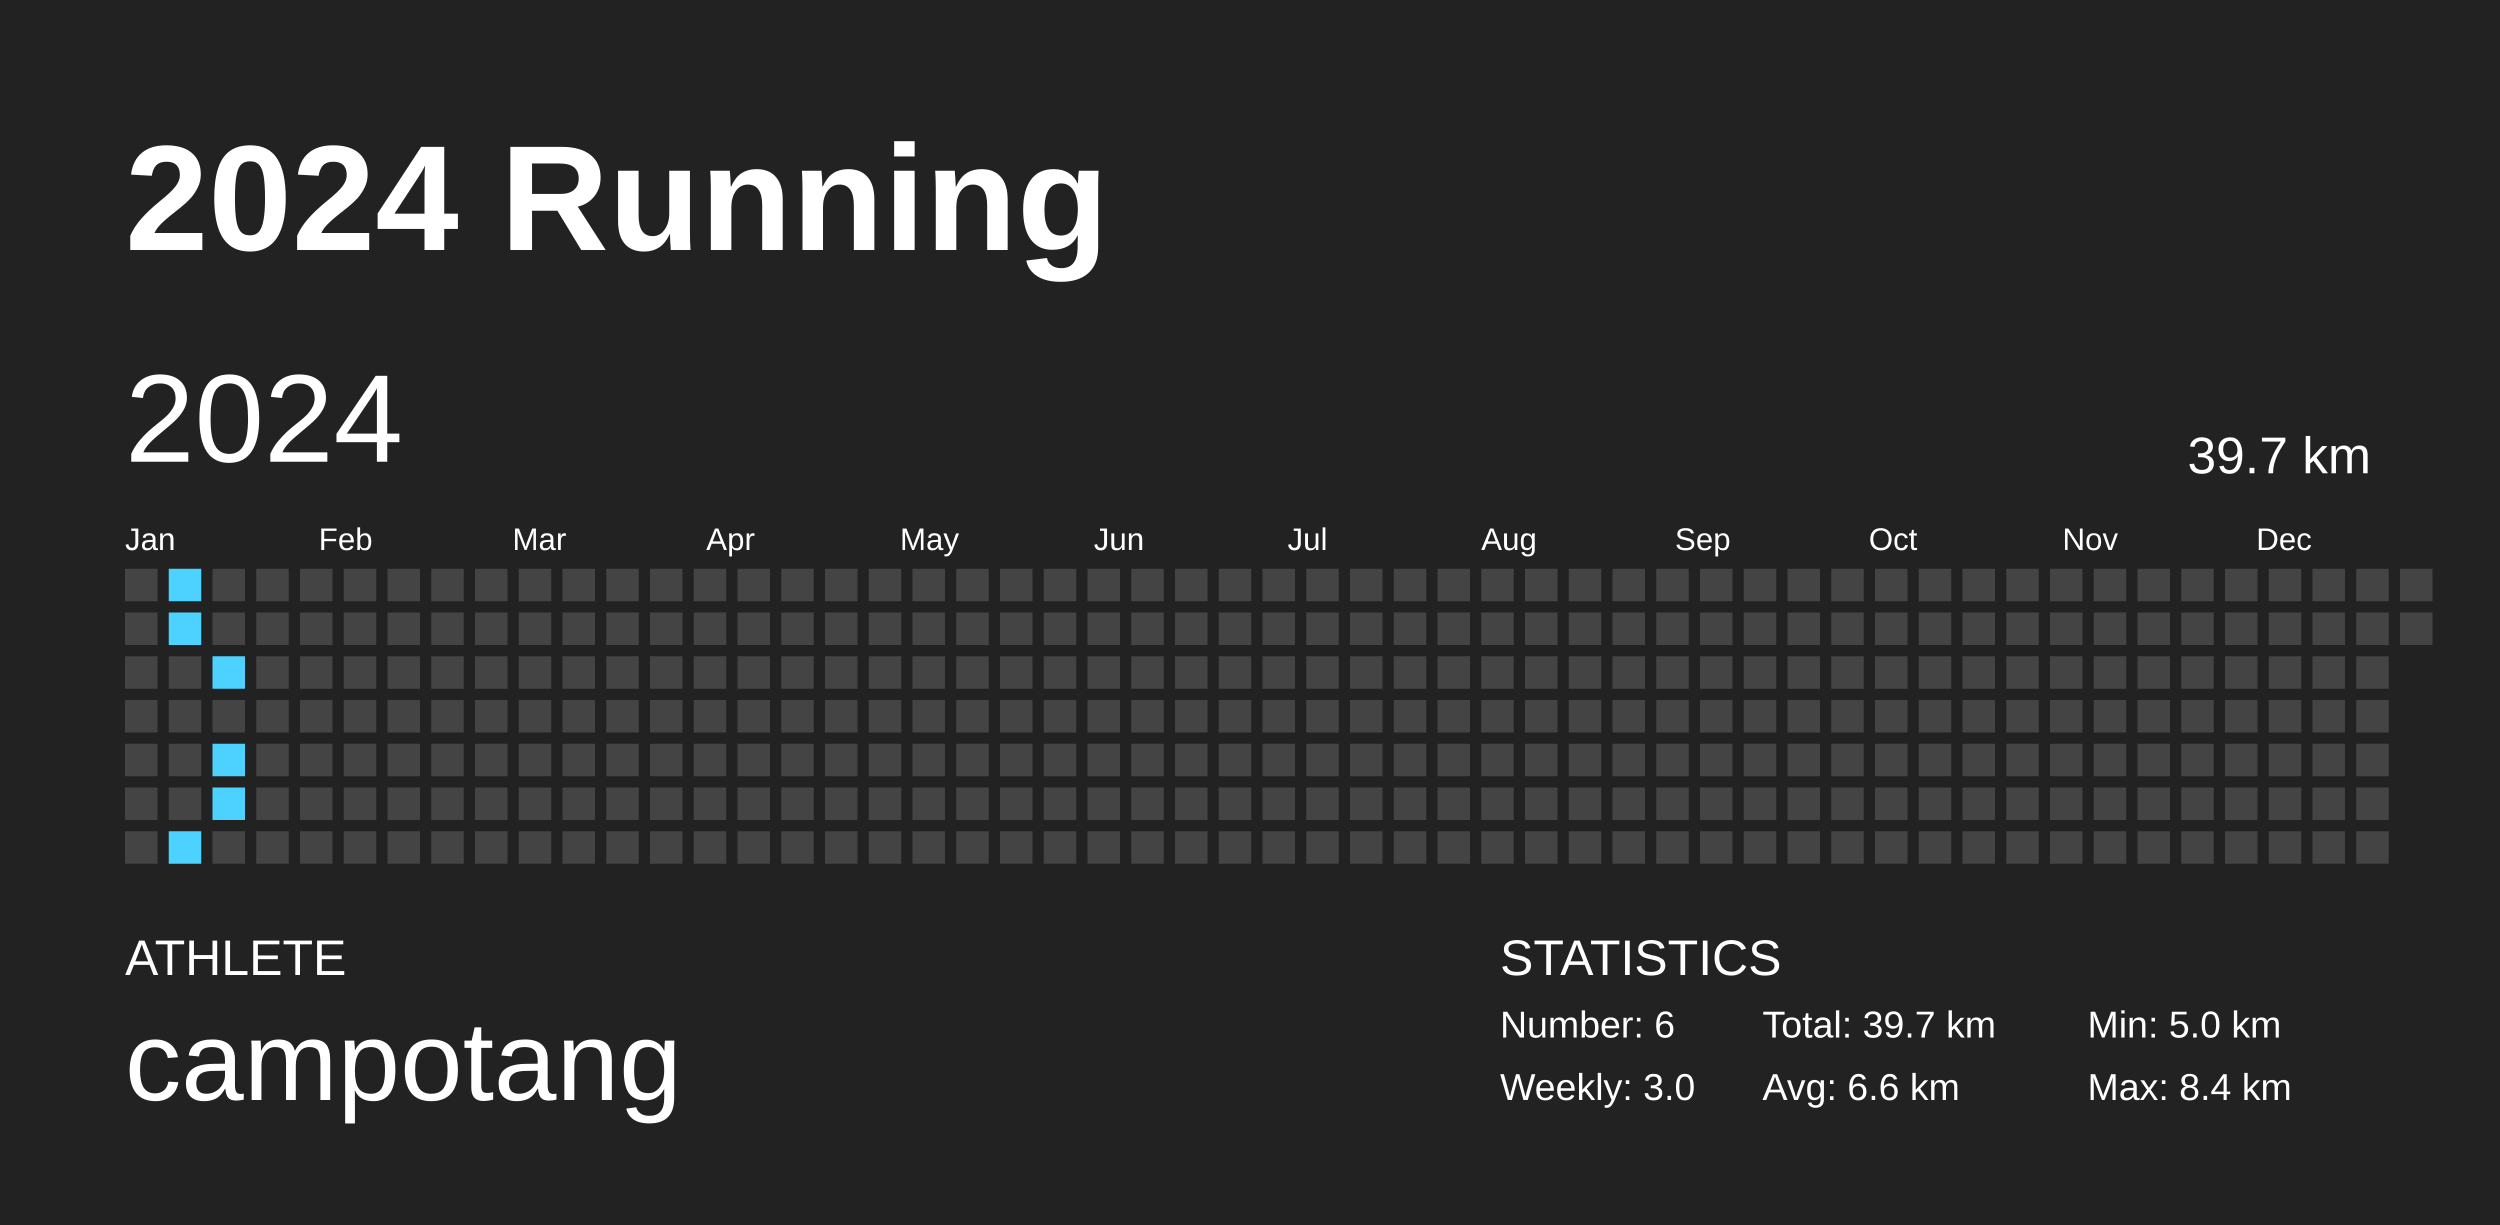
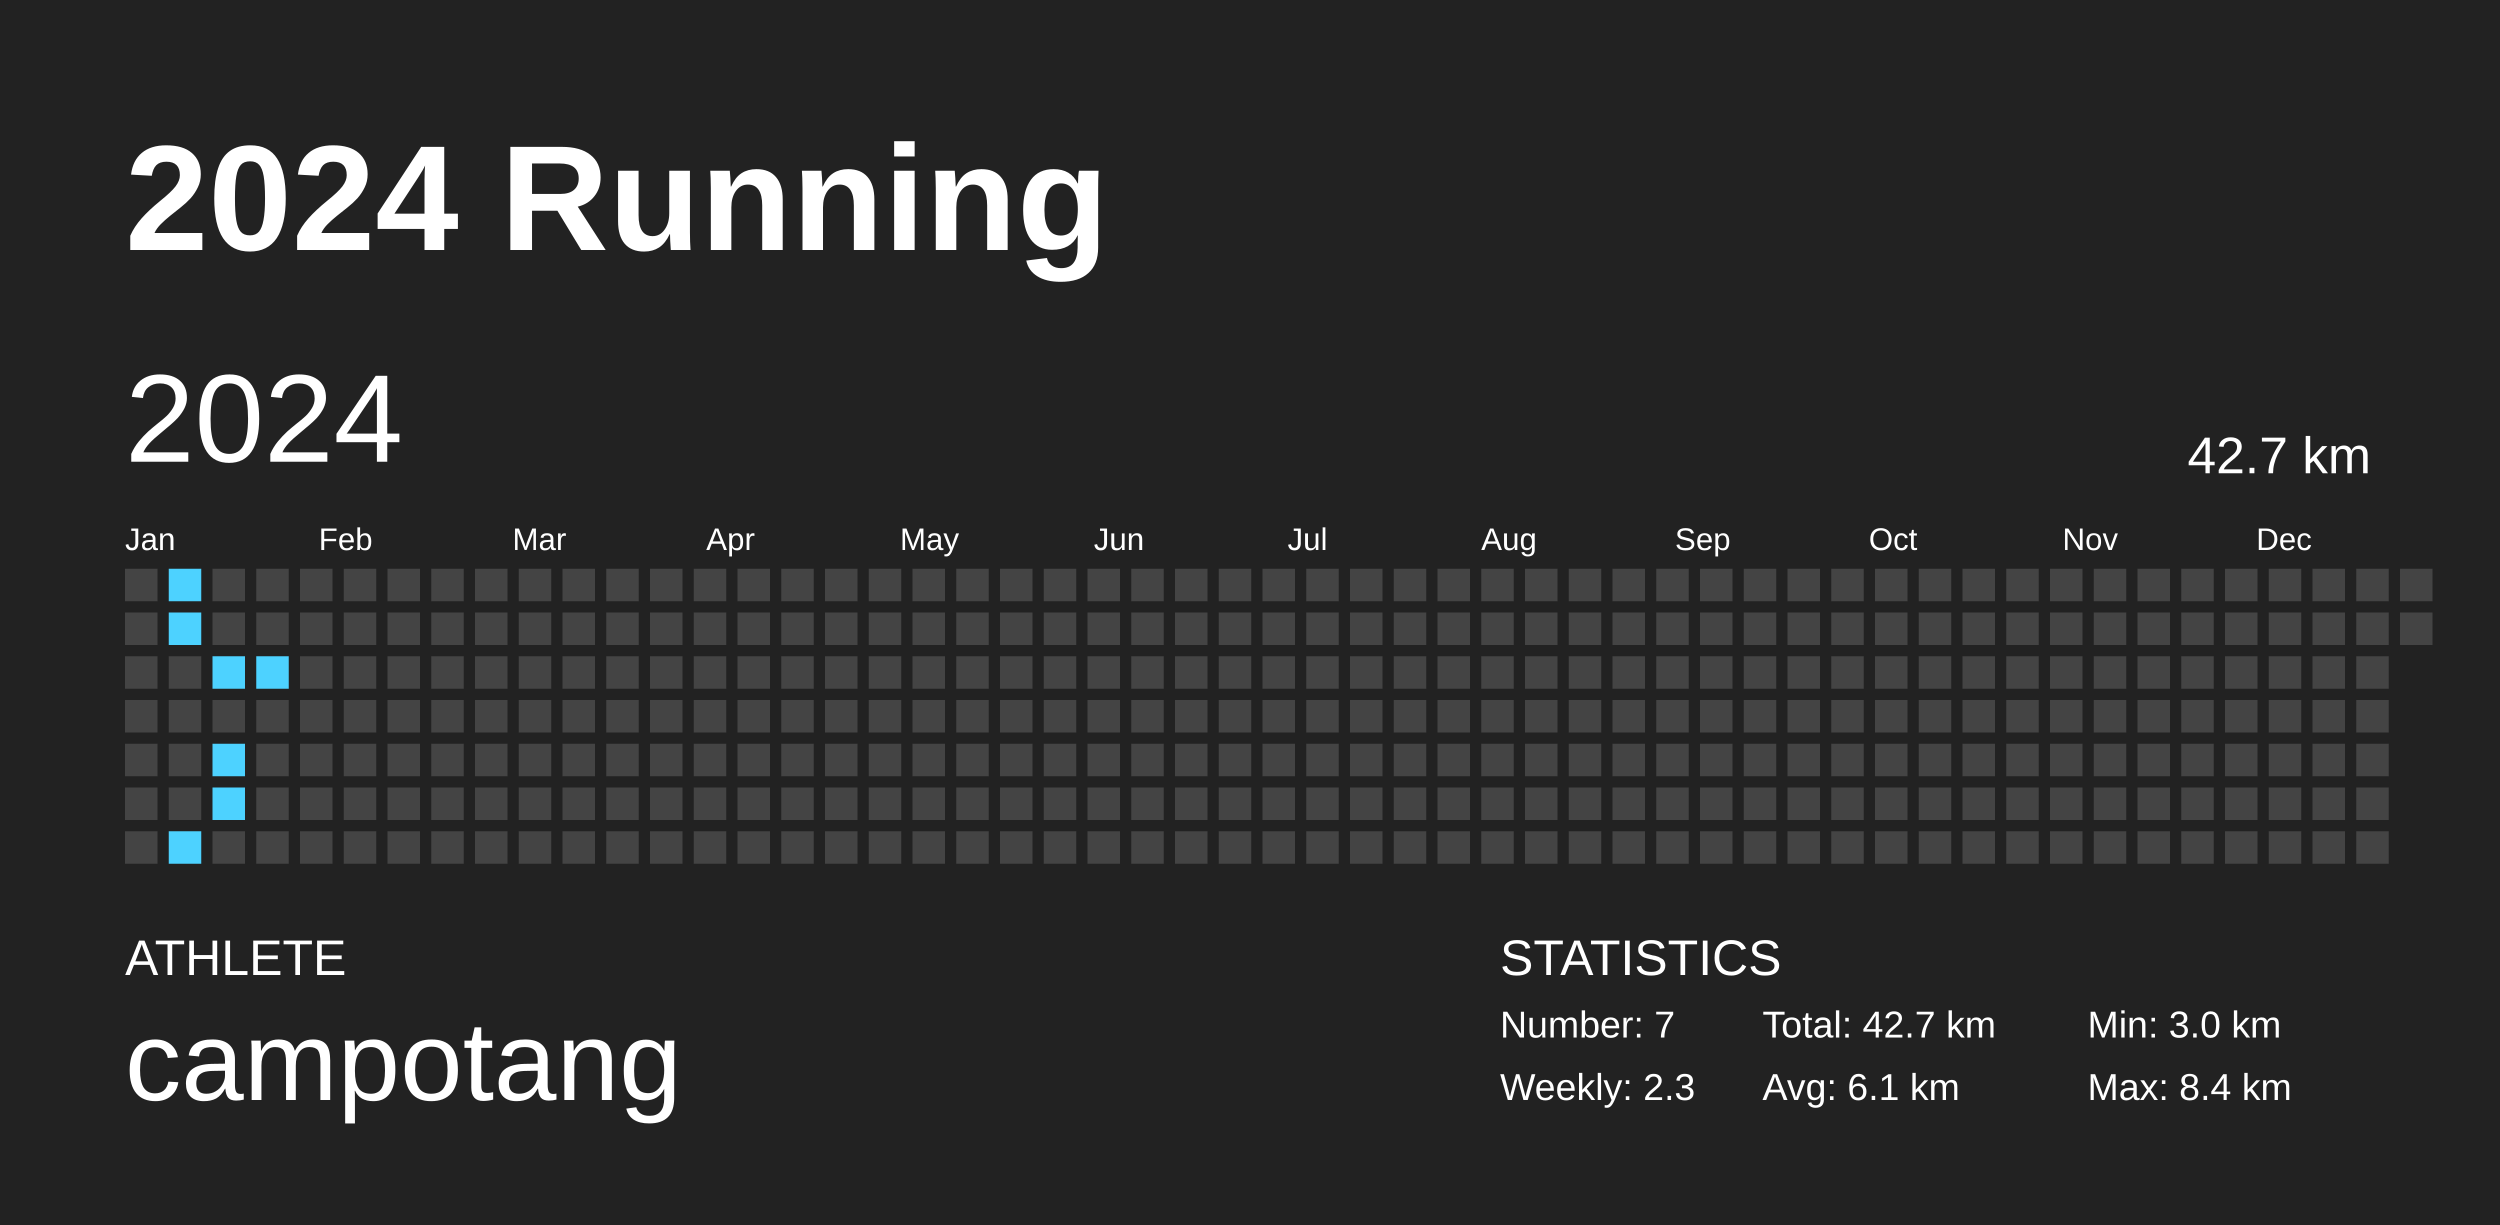
<svg xmlns="http://www.w3.org/2000/svg" baseProfile="full" height="98mm" version="1.1" viewBox="0,0,200,98" width="200mm">
  <defs />
  <rect fill="#222222" height="98" width="200" x="0" y="0" />
  <text fill="#FFFFFF" style="font-size:12px; font-family:Arial; font-weight:bold;" x="10" y="20">2024 Running</text>
  <text fill="#FFFFFF" style="font-size:4px; font-family:Arial" x="10" y="78">ATHLETE</text>
  <text fill="#FFFFFF" style="font-size:9px; font-family:Arial" x="10" y="88">campotang</text>
  <text fill="#FFFFFF" style="font-size:4px; font-family:Arial" x="120" y="78">STATISTICS</text>
-   <text fill="#FFFFFF" style="font-size:3px; font-family:Arial" x="120" y="83">Number: 6</text>
-   <text fill="#FFFFFF" style="font-size:3px; font-family:Arial" x="120" y="88">Weekly: 3.0</text>
-   <text fill="#FFFFFF" style="font-size:3px; font-family:Arial" x="141" y="83">Total: 39.7 km</text>
-   <text fill="#FFFFFF" style="font-size:3px; font-family:Arial" x="141" y="88">Avg: 6.6 km</text>
-   <text fill="#FFFFFF" style="font-size:3px; font-family:Arial" x="167" y="83">Min: 5.0 km</text>
+   <text fill="#FFFFFF" style="font-size:3px; font-family:Arial" x="120" y="83">Number: 7</text>
+   <text fill="#FFFFFF" style="font-size:3px; font-family:Arial" x="120" y="88">Weekly: 2.3</text>
+   <text fill="#FFFFFF" style="font-size:3px; font-family:Arial" x="141" y="83">Total: 42.7 km</text>
+   <text fill="#FFFFFF" style="font-size:3px; font-family:Arial" x="141" y="88">Avg: 6.1 km</text>
+   <text fill="#FFFFFF" style="font-size:3px; font-family:Arial" x="167" y="83">Min: 3.0 km</text>
  <text fill="#FFFFFF" style="font-size:3px; font-family:Arial" x="167" y="88">Max: 8.4 km</text>
  <text dominant-baseline="hanging" fill="#FFFFFF" style="font-size:10.0px; font-family:Arial;" x="10" y="30">2024</text>
-   <text dominant-baseline="hanging" fill="#FFFFFF" style="font-size:4.125px; font-family:Arial;" x="175" y="35">39.7 km</text>
+   <text dominant-baseline="hanging" fill="#FFFFFF" style="font-size:4.125px; font-family:Arial;" x="175" y="35">42.7 km</text>
  <text fill="#FFFFFF" style="font-size:2.5px; font-family:Arial" x="10.0" y="44">Jan</text>
  <text fill="#FFFFFF" style="font-size:2.5px; font-family:Arial" x="25.5" y="44">Feb</text>
  <text fill="#FFFFFF" style="font-size:2.5px; font-family:Arial" x="41.0" y="44">Mar</text>
  <text fill="#FFFFFF" style="font-size:2.5px; font-family:Arial" x="56.5" y="44">Apr</text>
  <text fill="#FFFFFF" style="font-size:2.5px; font-family:Arial" x="72.0" y="44">May</text>
  <text fill="#FFFFFF" style="font-size:2.5px; font-family:Arial" x="87.5" y="44">Jun</text>
  <text fill="#FFFFFF" style="font-size:2.5px; font-family:Arial" x="103.0" y="44">Jul</text>
  <text fill="#FFFFFF" style="font-size:2.5px; font-family:Arial" x="118.5" y="44">Aug</text>
  <text fill="#FFFFFF" style="font-size:2.5px; font-family:Arial" x="134.0" y="44">Sep</text>
  <text fill="#FFFFFF" style="font-size:2.5px; font-family:Arial" x="149.5" y="44">Oct</text>
  <text fill="#FFFFFF" style="font-size:2.5px; font-family:Arial" x="165.0" y="44">Nov</text>
  <text fill="#FFFFFF" style="font-size:2.5px; font-family:Arial" x="180.5" y="44">Dec</text>
  <rect fill="#444444" height="2.6" width="2.6" x="10.0" y="45.5" />
  <rect fill="#444444" height="2.6" width="2.6" x="10.0" y="49.0" />
  <rect fill="#444444" height="2.6" width="2.6" x="10.0" y="52.5" />
  <rect fill="#444444" height="2.6" width="2.6" x="10.0" y="56.0" />
  <rect fill="#444444" height="2.6" width="2.6" x="10.0" y="59.5" />
  <rect fill="#444444" height="2.6" width="2.6" x="10.0" y="63.0" />
  <rect fill="#444444" height="2.6" width="2.6" x="10.0" y="66.5" />
  <rect fill="#4dd2ff" height="2.6" width="2.6" x="13.5" y="45.5" />
  <rect fill="#4dd2ff" height="2.6" width="2.6" x="13.5" y="49.0" />
  <rect fill="#444444" height="2.6" width="2.6" x="13.5" y="52.5" />
  <rect fill="#444444" height="2.6" width="2.6" x="13.5" y="56.0" />
  <rect fill="#444444" height="2.6" width="2.6" x="13.5" y="59.5" />
  <rect fill="#444444" height="2.6" width="2.6" x="13.5" y="63.0" />
  <rect fill="#4dd2ff" height="2.6" width="2.6" x="13.5" y="66.5" />
  <rect fill="#444444" height="2.6" width="2.6" x="17.0" y="45.5" />
  <rect fill="#444444" height="2.6" width="2.6" x="17.0" y="49.0" />
  <rect fill="#4dd2ff" height="2.6" width="2.6" x="17.0" y="52.5" />
  <rect fill="#444444" height="2.6" width="2.6" x="17.0" y="56.0" />
  <rect fill="#4dd2ff" height="2.6" width="2.6" x="17.0" y="59.5" />
  <rect fill="#4dd2ff" height="2.6" width="2.6" x="17.0" y="63.0" />
  <rect fill="#444444" height="2.6" width="2.6" x="17.0" y="66.5" />
  <rect fill="#444444" height="2.6" width="2.6" x="20.5" y="45.5" />
  <rect fill="#444444" height="2.6" width="2.6" x="20.5" y="49.0" />
-   <rect fill="#444444" height="2.6" width="2.6" x="20.5" y="52.5" />
+   <rect fill="#4dd2ff" height="2.6" width="2.6" x="20.5" y="52.5" />
  <rect fill="#444444" height="2.6" width="2.6" x="20.5" y="56.0" />
  <rect fill="#444444" height="2.6" width="2.6" x="20.5" y="59.5" />
  <rect fill="#444444" height="2.6" width="2.6" x="20.5" y="63.0" />
  <rect fill="#444444" height="2.6" width="2.6" x="20.5" y="66.5" />
  <rect fill="#444444" height="2.6" width="2.6" x="24.0" y="45.5" />
  <rect fill="#444444" height="2.6" width="2.6" x="24.0" y="49.0" />
  <rect fill="#444444" height="2.6" width="2.6" x="24.0" y="52.5" />
  <rect fill="#444444" height="2.6" width="2.6" x="24.0" y="56.0" />
  <rect fill="#444444" height="2.6" width="2.6" x="24.0" y="59.5" />
  <rect fill="#444444" height="2.6" width="2.6" x="24.0" y="63.0" />
  <rect fill="#444444" height="2.6" width="2.6" x="24.0" y="66.5" />
  <rect fill="#444444" height="2.6" width="2.6" x="27.5" y="45.5" />
  <rect fill="#444444" height="2.6" width="2.6" x="27.5" y="49.0" />
  <rect fill="#444444" height="2.6" width="2.6" x="27.5" y="52.5" />
  <rect fill="#444444" height="2.6" width="2.6" x="27.5" y="56.0" />
  <rect fill="#444444" height="2.6" width="2.6" x="27.5" y="59.5" />
  <rect fill="#444444" height="2.6" width="2.6" x="27.5" y="63.0" />
  <rect fill="#444444" height="2.6" width="2.6" x="27.5" y="66.5" />
  <rect fill="#444444" height="2.6" width="2.6" x="31.0" y="45.5" />
  <rect fill="#444444" height="2.6" width="2.6" x="31.0" y="49.0" />
  <rect fill="#444444" height="2.6" width="2.6" x="31.0" y="52.5" />
  <rect fill="#444444" height="2.6" width="2.6" x="31.0" y="56.0" />
  <rect fill="#444444" height="2.6" width="2.6" x="31.0" y="59.5" />
  <rect fill="#444444" height="2.6" width="2.6" x="31.0" y="63.0" />
  <rect fill="#444444" height="2.6" width="2.6" x="31.0" y="66.5" />
  <rect fill="#444444" height="2.6" width="2.6" x="34.5" y="45.5" />
  <rect fill="#444444" height="2.6" width="2.6" x="34.5" y="49.0" />
  <rect fill="#444444" height="2.6" width="2.6" x="34.5" y="52.5" />
  <rect fill="#444444" height="2.6" width="2.6" x="34.5" y="56.0" />
  <rect fill="#444444" height="2.6" width="2.6" x="34.5" y="59.5" />
  <rect fill="#444444" height="2.6" width="2.6" x="34.5" y="63.0" />
  <rect fill="#444444" height="2.6" width="2.6" x="34.5" y="66.5" />
  <rect fill="#444444" height="2.6" width="2.6" x="38.0" y="45.5" />
  <rect fill="#444444" height="2.6" width="2.6" x="38.0" y="49.0" />
  <rect fill="#444444" height="2.6" width="2.6" x="38.0" y="52.5" />
  <rect fill="#444444" height="2.6" width="2.6" x="38.0" y="56.0" />
  <rect fill="#444444" height="2.6" width="2.6" x="38.0" y="59.5" />
  <rect fill="#444444" height="2.6" width="2.6" x="38.0" y="63.0" />
  <rect fill="#444444" height="2.6" width="2.6" x="38.0" y="66.5" />
  <rect fill="#444444" height="2.6" width="2.6" x="41.5" y="45.5" />
  <rect fill="#444444" height="2.6" width="2.6" x="41.5" y="49.0" />
  <rect fill="#444444" height="2.6" width="2.6" x="41.5" y="52.5" />
  <rect fill="#444444" height="2.6" width="2.6" x="41.5" y="56.0" />
  <rect fill="#444444" height="2.6" width="2.6" x="41.5" y="59.5" />
  <rect fill="#444444" height="2.6" width="2.6" x="41.5" y="63.0" />
  <rect fill="#444444" height="2.6" width="2.6" x="41.5" y="66.5" />
  <rect fill="#444444" height="2.6" width="2.6" x="45.0" y="45.5" />
  <rect fill="#444444" height="2.6" width="2.6" x="45.0" y="49.0" />
  <rect fill="#444444" height="2.6" width="2.6" x="45.0" y="52.5" />
  <rect fill="#444444" height="2.6" width="2.6" x="45.0" y="56.0" />
  <rect fill="#444444" height="2.6" width="2.6" x="45.0" y="59.5" />
  <rect fill="#444444" height="2.6" width="2.6" x="45.0" y="63.0" />
  <rect fill="#444444" height="2.6" width="2.6" x="45.0" y="66.5" />
  <rect fill="#444444" height="2.6" width="2.6" x="48.5" y="45.5" />
  <rect fill="#444444" height="2.6" width="2.6" x="48.5" y="49.0" />
  <rect fill="#444444" height="2.6" width="2.6" x="48.5" y="52.5" />
  <rect fill="#444444" height="2.6" width="2.6" x="48.5" y="56.0" />
  <rect fill="#444444" height="2.6" width="2.6" x="48.5" y="59.5" />
  <rect fill="#444444" height="2.6" width="2.6" x="48.5" y="63.0" />
  <rect fill="#444444" height="2.6" width="2.6" x="48.5" y="66.5" />
  <rect fill="#444444" height="2.6" width="2.6" x="52.0" y="45.5" />
  <rect fill="#444444" height="2.6" width="2.6" x="52.0" y="49.0" />
  <rect fill="#444444" height="2.6" width="2.6" x="52.0" y="52.5" />
  <rect fill="#444444" height="2.6" width="2.6" x="52.0" y="56.0" />
  <rect fill="#444444" height="2.6" width="2.6" x="52.0" y="59.5" />
  <rect fill="#444444" height="2.6" width="2.6" x="52.0" y="63.0" />
  <rect fill="#444444" height="2.6" width="2.6" x="52.0" y="66.5" />
  <rect fill="#444444" height="2.6" width="2.6" x="55.5" y="45.5" />
  <rect fill="#444444" height="2.6" width="2.6" x="55.5" y="49.0" />
  <rect fill="#444444" height="2.6" width="2.6" x="55.5" y="52.5" />
  <rect fill="#444444" height="2.6" width="2.6" x="55.5" y="56.0" />
  <rect fill="#444444" height="2.6" width="2.6" x="55.5" y="59.5" />
  <rect fill="#444444" height="2.6" width="2.6" x="55.5" y="63.0" />
  <rect fill="#444444" height="2.6" width="2.6" x="55.5" y="66.5" />
  <rect fill="#444444" height="2.6" width="2.6" x="59.0" y="45.5" />
  <rect fill="#444444" height="2.6" width="2.6" x="59.0" y="49.0" />
  <rect fill="#444444" height="2.6" width="2.6" x="59.0" y="52.5" />
  <rect fill="#444444" height="2.6" width="2.6" x="59.0" y="56.0" />
  <rect fill="#444444" height="2.6" width="2.6" x="59.0" y="59.5" />
  <rect fill="#444444" height="2.6" width="2.6" x="59.0" y="63.0" />
  <rect fill="#444444" height="2.6" width="2.6" x="59.0" y="66.5" />
  <rect fill="#444444" height="2.6" width="2.6" x="62.5" y="45.5" />
  <rect fill="#444444" height="2.6" width="2.6" x="62.5" y="49.0" />
  <rect fill="#444444" height="2.6" width="2.6" x="62.5" y="52.5" />
  <rect fill="#444444" height="2.6" width="2.6" x="62.5" y="56.0" />
  <rect fill="#444444" height="2.6" width="2.6" x="62.5" y="59.5" />
  <rect fill="#444444" height="2.6" width="2.6" x="62.5" y="63.0" />
  <rect fill="#444444" height="2.6" width="2.6" x="62.5" y="66.5" />
  <rect fill="#444444" height="2.6" width="2.6" x="66.0" y="45.5" />
  <rect fill="#444444" height="2.6" width="2.6" x="66.0" y="49.0" />
  <rect fill="#444444" height="2.6" width="2.6" x="66.0" y="52.5" />
  <rect fill="#444444" height="2.6" width="2.6" x="66.0" y="56.0" />
  <rect fill="#444444" height="2.6" width="2.6" x="66.0" y="59.5" />
  <rect fill="#444444" height="2.6" width="2.6" x="66.0" y="63.0" />
  <rect fill="#444444" height="2.6" width="2.6" x="66.0" y="66.5" />
  <rect fill="#444444" height="2.6" width="2.6" x="69.5" y="45.5" />
  <rect fill="#444444" height="2.6" width="2.6" x="69.5" y="49.0" />
  <rect fill="#444444" height="2.6" width="2.6" x="69.5" y="52.5" />
  <rect fill="#444444" height="2.6" width="2.6" x="69.5" y="56.0" />
  <rect fill="#444444" height="2.6" width="2.6" x="69.5" y="59.5" />
  <rect fill="#444444" height="2.6" width="2.6" x="69.5" y="63.0" />
  <rect fill="#444444" height="2.6" width="2.6" x="69.5" y="66.5" />
  <rect fill="#444444" height="2.6" width="2.6" x="73.0" y="45.5" />
  <rect fill="#444444" height="2.6" width="2.6" x="73.0" y="49.0" />
  <rect fill="#444444" height="2.6" width="2.6" x="73.0" y="52.5" />
  <rect fill="#444444" height="2.6" width="2.6" x="73.0" y="56.0" />
  <rect fill="#444444" height="2.6" width="2.6" x="73.0" y="59.5" />
  <rect fill="#444444" height="2.6" width="2.6" x="73.0" y="63.0" />
  <rect fill="#444444" height="2.6" width="2.6" x="73.0" y="66.5" />
  <rect fill="#444444" height="2.6" width="2.6" x="76.5" y="45.5" />
  <rect fill="#444444" height="2.6" width="2.6" x="76.5" y="49.0" />
  <rect fill="#444444" height="2.6" width="2.6" x="76.5" y="52.5" />
  <rect fill="#444444" height="2.6" width="2.6" x="76.5" y="56.0" />
  <rect fill="#444444" height="2.6" width="2.6" x="76.5" y="59.5" />
  <rect fill="#444444" height="2.6" width="2.6" x="76.5" y="63.0" />
  <rect fill="#444444" height="2.6" width="2.6" x="76.5" y="66.5" />
  <rect fill="#444444" height="2.6" width="2.6" x="80.0" y="45.5" />
  <rect fill="#444444" height="2.6" width="2.6" x="80.0" y="49.0" />
  <rect fill="#444444" height="2.6" width="2.6" x="80.0" y="52.5" />
  <rect fill="#444444" height="2.6" width="2.6" x="80.0" y="56.0" />
  <rect fill="#444444" height="2.6" width="2.6" x="80.0" y="59.5" />
  <rect fill="#444444" height="2.6" width="2.6" x="80.0" y="63.0" />
  <rect fill="#444444" height="2.6" width="2.6" x="80.0" y="66.5" />
  <rect fill="#444444" height="2.6" width="2.6" x="83.5" y="45.5" />
  <rect fill="#444444" height="2.6" width="2.6" x="83.5" y="49.0" />
  <rect fill="#444444" height="2.6" width="2.6" x="83.5" y="52.5" />
  <rect fill="#444444" height="2.6" width="2.6" x="83.5" y="56.0" />
  <rect fill="#444444" height="2.6" width="2.6" x="83.5" y="59.5" />
  <rect fill="#444444" height="2.6" width="2.6" x="83.5" y="63.0" />
  <rect fill="#444444" height="2.6" width="2.6" x="83.5" y="66.5" />
  <rect fill="#444444" height="2.6" width="2.6" x="87.0" y="45.5" />
  <rect fill="#444444" height="2.6" width="2.6" x="87.0" y="49.0" />
  <rect fill="#444444" height="2.6" width="2.6" x="87.0" y="52.5" />
  <rect fill="#444444" height="2.6" width="2.6" x="87.0" y="56.0" />
  <rect fill="#444444" height="2.6" width="2.6" x="87.0" y="59.5" />
  <rect fill="#444444" height="2.6" width="2.6" x="87.0" y="63.0" />
  <rect fill="#444444" height="2.6" width="2.6" x="87.0" y="66.5" />
  <rect fill="#444444" height="2.6" width="2.6" x="90.5" y="45.5" />
  <rect fill="#444444" height="2.6" width="2.6" x="90.5" y="49.0" />
  <rect fill="#444444" height="2.6" width="2.6" x="90.5" y="52.5" />
  <rect fill="#444444" height="2.6" width="2.6" x="90.5" y="56.0" />
  <rect fill="#444444" height="2.6" width="2.6" x="90.5" y="59.5" />
  <rect fill="#444444" height="2.6" width="2.6" x="90.5" y="63.0" />
  <rect fill="#444444" height="2.6" width="2.6" x="90.5" y="66.5" />
  <rect fill="#444444" height="2.6" width="2.6" x="94.0" y="45.5" />
  <rect fill="#444444" height="2.6" width="2.6" x="94.0" y="49.0" />
  <rect fill="#444444" height="2.6" width="2.6" x="94.0" y="52.5" />
  <rect fill="#444444" height="2.6" width="2.6" x="94.0" y="56.0" />
  <rect fill="#444444" height="2.6" width="2.6" x="94.0" y="59.5" />
  <rect fill="#444444" height="2.6" width="2.6" x="94.0" y="63.0" />
  <rect fill="#444444" height="2.6" width="2.6" x="94.0" y="66.5" />
  <rect fill="#444444" height="2.6" width="2.6" x="97.5" y="45.5" />
  <rect fill="#444444" height="2.6" width="2.6" x="97.5" y="49.0" />
  <rect fill="#444444" height="2.6" width="2.6" x="97.5" y="52.5" />
  <rect fill="#444444" height="2.6" width="2.6" x="97.5" y="56.0" />
  <rect fill="#444444" height="2.6" width="2.6" x="97.5" y="59.5" />
  <rect fill="#444444" height="2.6" width="2.6" x="97.5" y="63.0" />
  <rect fill="#444444" height="2.6" width="2.6" x="97.5" y="66.5" />
  <rect fill="#444444" height="2.6" width="2.6" x="101.0" y="45.5" />
  <rect fill="#444444" height="2.6" width="2.6" x="101.0" y="49.0" />
  <rect fill="#444444" height="2.6" width="2.6" x="101.0" y="52.5" />
  <rect fill="#444444" height="2.6" width="2.6" x="101.0" y="56.0" />
  <rect fill="#444444" height="2.6" width="2.6" x="101.0" y="59.5" />
  <rect fill="#444444" height="2.6" width="2.6" x="101.0" y="63.0" />
  <rect fill="#444444" height="2.6" width="2.6" x="101.0" y="66.5" />
  <rect fill="#444444" height="2.6" width="2.6" x="104.5" y="45.5" />
  <rect fill="#444444" height="2.6" width="2.6" x="104.5" y="49.0" />
  <rect fill="#444444" height="2.6" width="2.6" x="104.5" y="52.5" />
  <rect fill="#444444" height="2.6" width="2.6" x="104.5" y="56.0" />
  <rect fill="#444444" height="2.6" width="2.6" x="104.5" y="59.5" />
  <rect fill="#444444" height="2.6" width="2.6" x="104.5" y="63.0" />
  <rect fill="#444444" height="2.6" width="2.6" x="104.5" y="66.5" />
  <rect fill="#444444" height="2.6" width="2.6" x="108.0" y="45.5" />
  <rect fill="#444444" height="2.6" width="2.6" x="108.0" y="49.0" />
  <rect fill="#444444" height="2.6" width="2.6" x="108.0" y="52.5" />
  <rect fill="#444444" height="2.6" width="2.6" x="108.0" y="56.0" />
  <rect fill="#444444" height="2.6" width="2.6" x="108.0" y="59.5" />
  <rect fill="#444444" height="2.6" width="2.6" x="108.0" y="63.0" />
  <rect fill="#444444" height="2.6" width="2.6" x="108.0" y="66.5" />
  <rect fill="#444444" height="2.6" width="2.6" x="111.5" y="45.5" />
  <rect fill="#444444" height="2.6" width="2.6" x="111.5" y="49.0" />
  <rect fill="#444444" height="2.6" width="2.6" x="111.5" y="52.5" />
  <rect fill="#444444" height="2.6" width="2.6" x="111.5" y="56.0" />
  <rect fill="#444444" height="2.6" width="2.6" x="111.5" y="59.5" />
  <rect fill="#444444" height="2.6" width="2.6" x="111.5" y="63.0" />
  <rect fill="#444444" height="2.6" width="2.6" x="111.5" y="66.5" />
  <rect fill="#444444" height="2.6" width="2.6" x="115.0" y="45.5" />
  <rect fill="#444444" height="2.6" width="2.6" x="115.0" y="49.0" />
  <rect fill="#444444" height="2.6" width="2.6" x="115.0" y="52.5" />
  <rect fill="#444444" height="2.6" width="2.6" x="115.0" y="56.0" />
  <rect fill="#444444" height="2.6" width="2.6" x="115.0" y="59.5" />
  <rect fill="#444444" height="2.6" width="2.6" x="115.0" y="63.0" />
  <rect fill="#444444" height="2.6" width="2.6" x="115.0" y="66.5" />
  <rect fill="#444444" height="2.6" width="2.6" x="118.5" y="45.5" />
  <rect fill="#444444" height="2.6" width="2.6" x="118.5" y="49.0" />
  <rect fill="#444444" height="2.6" width="2.6" x="118.5" y="52.5" />
  <rect fill="#444444" height="2.6" width="2.6" x="118.5" y="56.0" />
  <rect fill="#444444" height="2.6" width="2.6" x="118.5" y="59.5" />
  <rect fill="#444444" height="2.6" width="2.6" x="118.5" y="63.0" />
  <rect fill="#444444" height="2.6" width="2.6" x="118.5" y="66.5" />
  <rect fill="#444444" height="2.6" width="2.6" x="122.0" y="45.5" />
  <rect fill="#444444" height="2.6" width="2.6" x="122.0" y="49.0" />
  <rect fill="#444444" height="2.6" width="2.6" x="122.0" y="52.5" />
  <rect fill="#444444" height="2.6" width="2.6" x="122.0" y="56.0" />
  <rect fill="#444444" height="2.6" width="2.6" x="122.0" y="59.5" />
  <rect fill="#444444" height="2.6" width="2.6" x="122.0" y="63.0" />
  <rect fill="#444444" height="2.6" width="2.6" x="122.0" y="66.5" />
  <rect fill="#444444" height="2.6" width="2.6" x="125.5" y="45.5" />
  <rect fill="#444444" height="2.6" width="2.6" x="125.5" y="49.0" />
  <rect fill="#444444" height="2.6" width="2.6" x="125.5" y="52.5" />
  <rect fill="#444444" height="2.6" width="2.6" x="125.5" y="56.0" />
  <rect fill="#444444" height="2.6" width="2.6" x="125.5" y="59.5" />
  <rect fill="#444444" height="2.6" width="2.6" x="125.5" y="63.0" />
  <rect fill="#444444" height="2.6" width="2.6" x="125.5" y="66.5" />
  <rect fill="#444444" height="2.6" width="2.6" x="129.0" y="45.5" />
  <rect fill="#444444" height="2.6" width="2.6" x="129.0" y="49.0" />
  <rect fill="#444444" height="2.6" width="2.6" x="129.0" y="52.5" />
  <rect fill="#444444" height="2.6" width="2.6" x="129.0" y="56.0" />
  <rect fill="#444444" height="2.6" width="2.6" x="129.0" y="59.5" />
  <rect fill="#444444" height="2.6" width="2.6" x="129.0" y="63.0" />
  <rect fill="#444444" height="2.6" width="2.6" x="129.0" y="66.5" />
  <rect fill="#444444" height="2.6" width="2.6" x="132.5" y="45.5" />
  <rect fill="#444444" height="2.6" width="2.6" x="132.5" y="49.0" />
  <rect fill="#444444" height="2.6" width="2.6" x="132.5" y="52.5" />
  <rect fill="#444444" height="2.6" width="2.6" x="132.5" y="56.0" />
  <rect fill="#444444" height="2.6" width="2.6" x="132.5" y="59.5" />
  <rect fill="#444444" height="2.6" width="2.6" x="132.5" y="63.0" />
  <rect fill="#444444" height="2.6" width="2.6" x="132.5" y="66.5" />
  <rect fill="#444444" height="2.6" width="2.6" x="136.0" y="45.5" />
  <rect fill="#444444" height="2.6" width="2.6" x="136.0" y="49.0" />
  <rect fill="#444444" height="2.6" width="2.6" x="136.0" y="52.5" />
  <rect fill="#444444" height="2.6" width="2.6" x="136.0" y="56.0" />
  <rect fill="#444444" height="2.6" width="2.6" x="136.0" y="59.5" />
  <rect fill="#444444" height="2.6" width="2.6" x="136.0" y="63.0" />
  <rect fill="#444444" height="2.6" width="2.6" x="136.0" y="66.5" />
  <rect fill="#444444" height="2.6" width="2.6" x="139.5" y="45.5" />
  <rect fill="#444444" height="2.6" width="2.6" x="139.5" y="49.0" />
  <rect fill="#444444" height="2.6" width="2.6" x="139.5" y="52.5" />
  <rect fill="#444444" height="2.6" width="2.6" x="139.5" y="56.0" />
  <rect fill="#444444" height="2.6" width="2.6" x="139.5" y="59.5" />
  <rect fill="#444444" height="2.6" width="2.6" x="139.5" y="63.0" />
  <rect fill="#444444" height="2.6" width="2.6" x="139.5" y="66.5" />
  <rect fill="#444444" height="2.6" width="2.6" x="143.0" y="45.5" />
  <rect fill="#444444" height="2.6" width="2.6" x="143.0" y="49.0" />
  <rect fill="#444444" height="2.6" width="2.6" x="143.0" y="52.5" />
  <rect fill="#444444" height="2.6" width="2.6" x="143.0" y="56.0" />
  <rect fill="#444444" height="2.6" width="2.6" x="143.0" y="59.5" />
  <rect fill="#444444" height="2.6" width="2.6" x="143.0" y="63.0" />
  <rect fill="#444444" height="2.6" width="2.6" x="143.0" y="66.5" />
  <rect fill="#444444" height="2.6" width="2.6" x="146.5" y="45.5" />
  <rect fill="#444444" height="2.6" width="2.6" x="146.5" y="49.0" />
  <rect fill="#444444" height="2.6" width="2.6" x="146.5" y="52.5" />
  <rect fill="#444444" height="2.6" width="2.6" x="146.5" y="56.0" />
  <rect fill="#444444" height="2.6" width="2.6" x="146.5" y="59.5" />
  <rect fill="#444444" height="2.6" width="2.6" x="146.5" y="63.0" />
  <rect fill="#444444" height="2.6" width="2.6" x="146.5" y="66.5" />
  <rect fill="#444444" height="2.6" width="2.6" x="150.0" y="45.5" />
  <rect fill="#444444" height="2.6" width="2.6" x="150.0" y="49.0" />
  <rect fill="#444444" height="2.6" width="2.6" x="150.0" y="52.5" />
  <rect fill="#444444" height="2.6" width="2.6" x="150.0" y="56.0" />
  <rect fill="#444444" height="2.6" width="2.6" x="150.0" y="59.5" />
  <rect fill="#444444" height="2.6" width="2.6" x="150.0" y="63.0" />
  <rect fill="#444444" height="2.6" width="2.6" x="150.0" y="66.5" />
  <rect fill="#444444" height="2.6" width="2.6" x="153.5" y="45.5" />
  <rect fill="#444444" height="2.6" width="2.6" x="153.5" y="49.0" />
  <rect fill="#444444" height="2.6" width="2.6" x="153.5" y="52.5" />
  <rect fill="#444444" height="2.6" width="2.6" x="153.5" y="56.0" />
  <rect fill="#444444" height="2.6" width="2.6" x="153.5" y="59.5" />
  <rect fill="#444444" height="2.6" width="2.6" x="153.5" y="63.0" />
  <rect fill="#444444" height="2.6" width="2.6" x="153.5" y="66.5" />
  <rect fill="#444444" height="2.6" width="2.6" x="157.0" y="45.5" />
  <rect fill="#444444" height="2.6" width="2.6" x="157.0" y="49.0" />
  <rect fill="#444444" height="2.6" width="2.6" x="157.0" y="52.5" />
  <rect fill="#444444" height="2.6" width="2.6" x="157.0" y="56.0" />
  <rect fill="#444444" height="2.6" width="2.6" x="157.0" y="59.5" />
  <rect fill="#444444" height="2.6" width="2.6" x="157.0" y="63.0" />
  <rect fill="#444444" height="2.6" width="2.6" x="157.0" y="66.5" />
  <rect fill="#444444" height="2.6" width="2.6" x="160.5" y="45.5" />
  <rect fill="#444444" height="2.6" width="2.6" x="160.5" y="49.0" />
  <rect fill="#444444" height="2.6" width="2.6" x="160.5" y="52.5" />
  <rect fill="#444444" height="2.6" width="2.6" x="160.5" y="56.0" />
  <rect fill="#444444" height="2.6" width="2.6" x="160.5" y="59.5" />
  <rect fill="#444444" height="2.6" width="2.6" x="160.5" y="63.0" />
  <rect fill="#444444" height="2.6" width="2.6" x="160.5" y="66.5" />
  <rect fill="#444444" height="2.6" width="2.6" x="164.0" y="45.5" />
  <rect fill="#444444" height="2.6" width="2.6" x="164.0" y="49.0" />
  <rect fill="#444444" height="2.6" width="2.6" x="164.0" y="52.5" />
  <rect fill="#444444" height="2.6" width="2.6" x="164.0" y="56.0" />
  <rect fill="#444444" height="2.6" width="2.6" x="164.0" y="59.5" />
  <rect fill="#444444" height="2.6" width="2.6" x="164.0" y="63.0" />
  <rect fill="#444444" height="2.6" width="2.6" x="164.0" y="66.5" />
  <rect fill="#444444" height="2.6" width="2.6" x="167.5" y="45.5" />
  <rect fill="#444444" height="2.6" width="2.6" x="167.5" y="49.0" />
  <rect fill="#444444" height="2.6" width="2.6" x="167.5" y="52.5" />
  <rect fill="#444444" height="2.6" width="2.6" x="167.5" y="56.0" />
  <rect fill="#444444" height="2.6" width="2.6" x="167.5" y="59.5" />
  <rect fill="#444444" height="2.6" width="2.6" x="167.5" y="63.0" />
  <rect fill="#444444" height="2.6" width="2.6" x="167.5" y="66.5" />
  <rect fill="#444444" height="2.6" width="2.6" x="171.0" y="45.5" />
  <rect fill="#444444" height="2.6" width="2.6" x="171.0" y="49.0" />
  <rect fill="#444444" height="2.6" width="2.6" x="171.0" y="52.5" />
  <rect fill="#444444" height="2.6" width="2.6" x="171.0" y="56.0" />
  <rect fill="#444444" height="2.6" width="2.6" x="171.0" y="59.5" />
  <rect fill="#444444" height="2.6" width="2.6" x="171.0" y="63.0" />
  <rect fill="#444444" height="2.6" width="2.6" x="171.0" y="66.5" />
  <rect fill="#444444" height="2.6" width="2.6" x="174.5" y="45.5" />
  <rect fill="#444444" height="2.6" width="2.6" x="174.5" y="49.0" />
  <rect fill="#444444" height="2.6" width="2.6" x="174.5" y="52.5" />
  <rect fill="#444444" height="2.6" width="2.6" x="174.5" y="56.0" />
  <rect fill="#444444" height="2.6" width="2.6" x="174.5" y="59.5" />
  <rect fill="#444444" height="2.6" width="2.6" x="174.5" y="63.0" />
  <rect fill="#444444" height="2.6" width="2.6" x="174.5" y="66.5" />
  <rect fill="#444444" height="2.6" width="2.6" x="178.0" y="45.5" />
  <rect fill="#444444" height="2.6" width="2.6" x="178.0" y="49.0" />
  <rect fill="#444444" height="2.6" width="2.6" x="178.0" y="52.5" />
  <rect fill="#444444" height="2.6" width="2.6" x="178.0" y="56.0" />
  <rect fill="#444444" height="2.6" width="2.6" x="178.0" y="59.5" />
  <rect fill="#444444" height="2.6" width="2.6" x="178.0" y="63.0" />
  <rect fill="#444444" height="2.6" width="2.6" x="178.0" y="66.5" />
  <rect fill="#444444" height="2.6" width="2.6" x="181.5" y="45.5" />
  <rect fill="#444444" height="2.6" width="2.6" x="181.5" y="49.0" />
  <rect fill="#444444" height="2.6" width="2.6" x="181.5" y="52.5" />
  <rect fill="#444444" height="2.6" width="2.6" x="181.5" y="56.0" />
  <rect fill="#444444" height="2.6" width="2.6" x="181.5" y="59.5" />
  <rect fill="#444444" height="2.6" width="2.6" x="181.5" y="63.0" />
  <rect fill="#444444" height="2.6" width="2.6" x="181.5" y="66.5" />
  <rect fill="#444444" height="2.6" width="2.6" x="185.0" y="45.5" />
  <rect fill="#444444" height="2.6" width="2.6" x="185.0" y="49.0" />
  <rect fill="#444444" height="2.6" width="2.6" x="185.0" y="52.5" />
  <rect fill="#444444" height="2.6" width="2.6" x="185.0" y="56.0" />
  <rect fill="#444444" height="2.6" width="2.6" x="185.0" y="59.5" />
  <rect fill="#444444" height="2.6" width="2.6" x="185.0" y="63.0" />
  <rect fill="#444444" height="2.6" width="2.6" x="185.0" y="66.5" />
  <rect fill="#444444" height="2.6" width="2.6" x="188.5" y="45.5" />
  <rect fill="#444444" height="2.6" width="2.6" x="188.5" y="49.0" />
  <rect fill="#444444" height="2.6" width="2.6" x="188.5" y="52.5" />
  <rect fill="#444444" height="2.6" width="2.6" x="188.5" y="56.0" />
  <rect fill="#444444" height="2.6" width="2.6" x="188.5" y="59.5" />
  <rect fill="#444444" height="2.6" width="2.6" x="188.5" y="63.0" />
  <rect fill="#444444" height="2.6" width="2.6" x="188.5" y="66.5" />
  <rect fill="#444444" height="2.6" width="2.6" x="192.0" y="45.5" />
  <rect fill="#444444" height="2.6" width="2.6" x="192.0" y="49.0" />
</svg>
